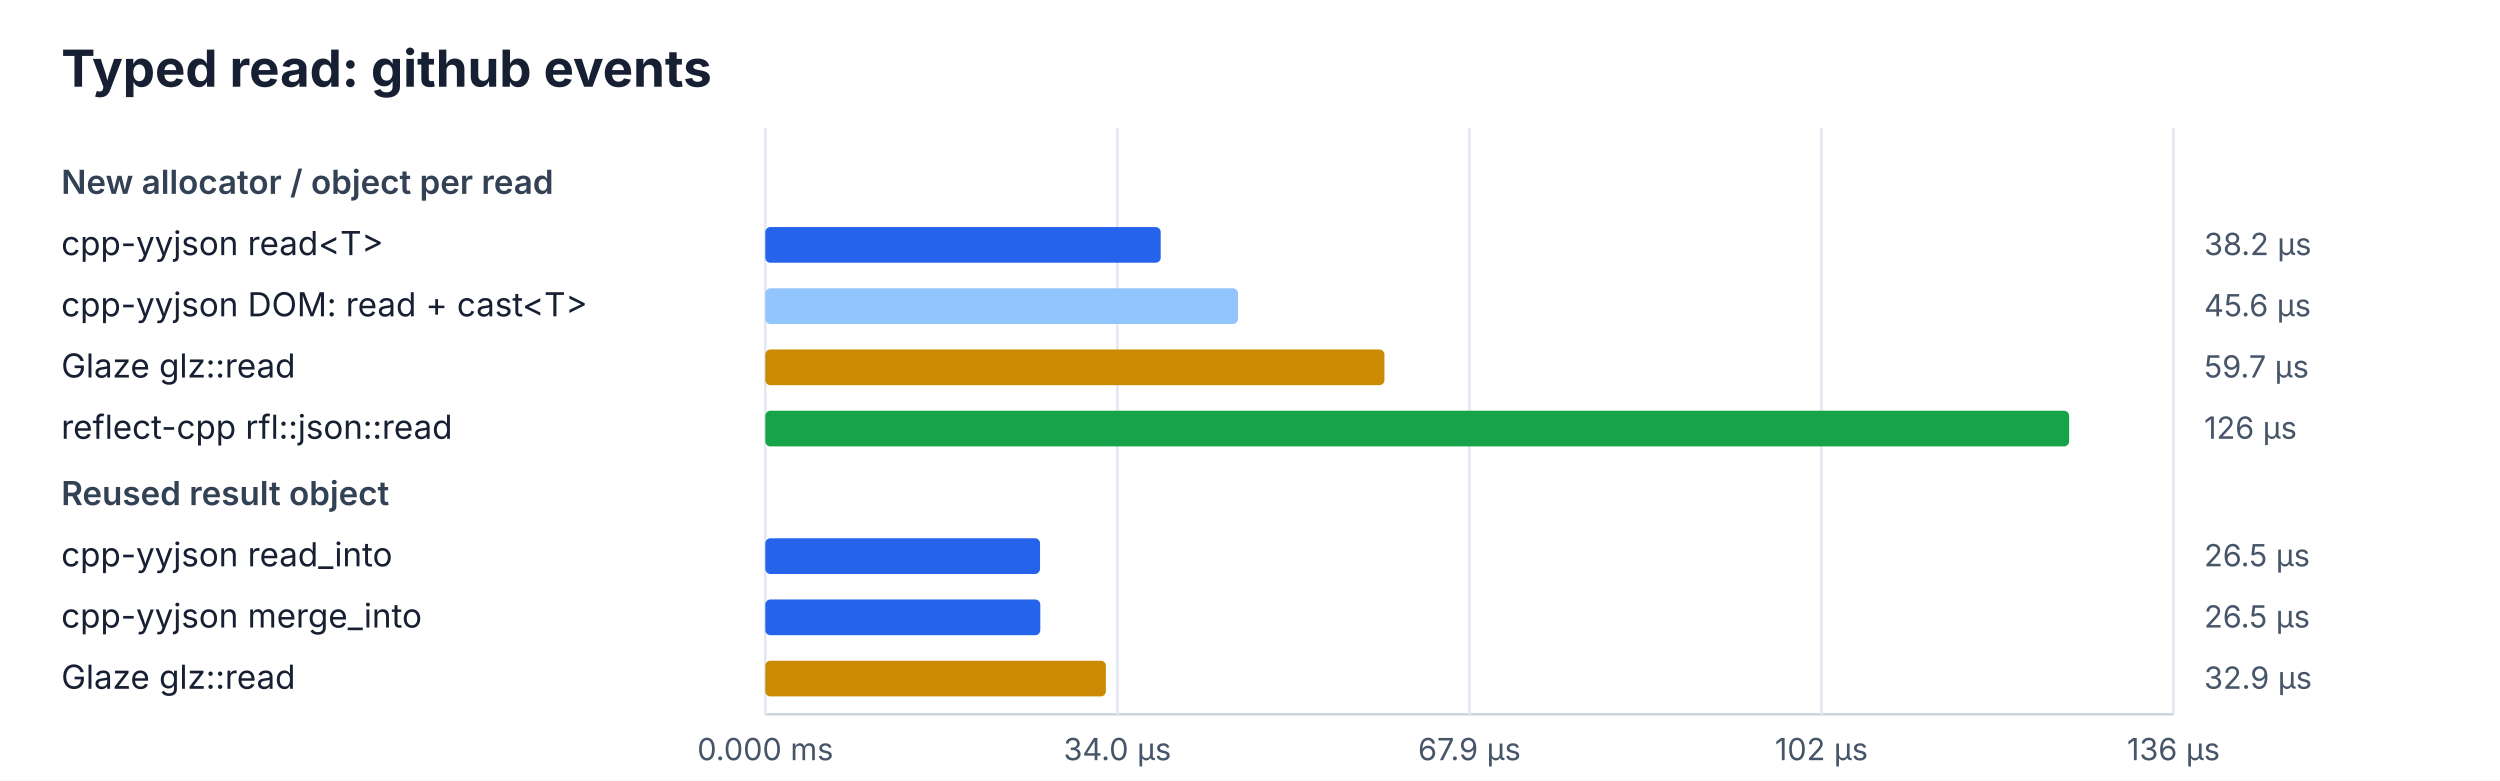
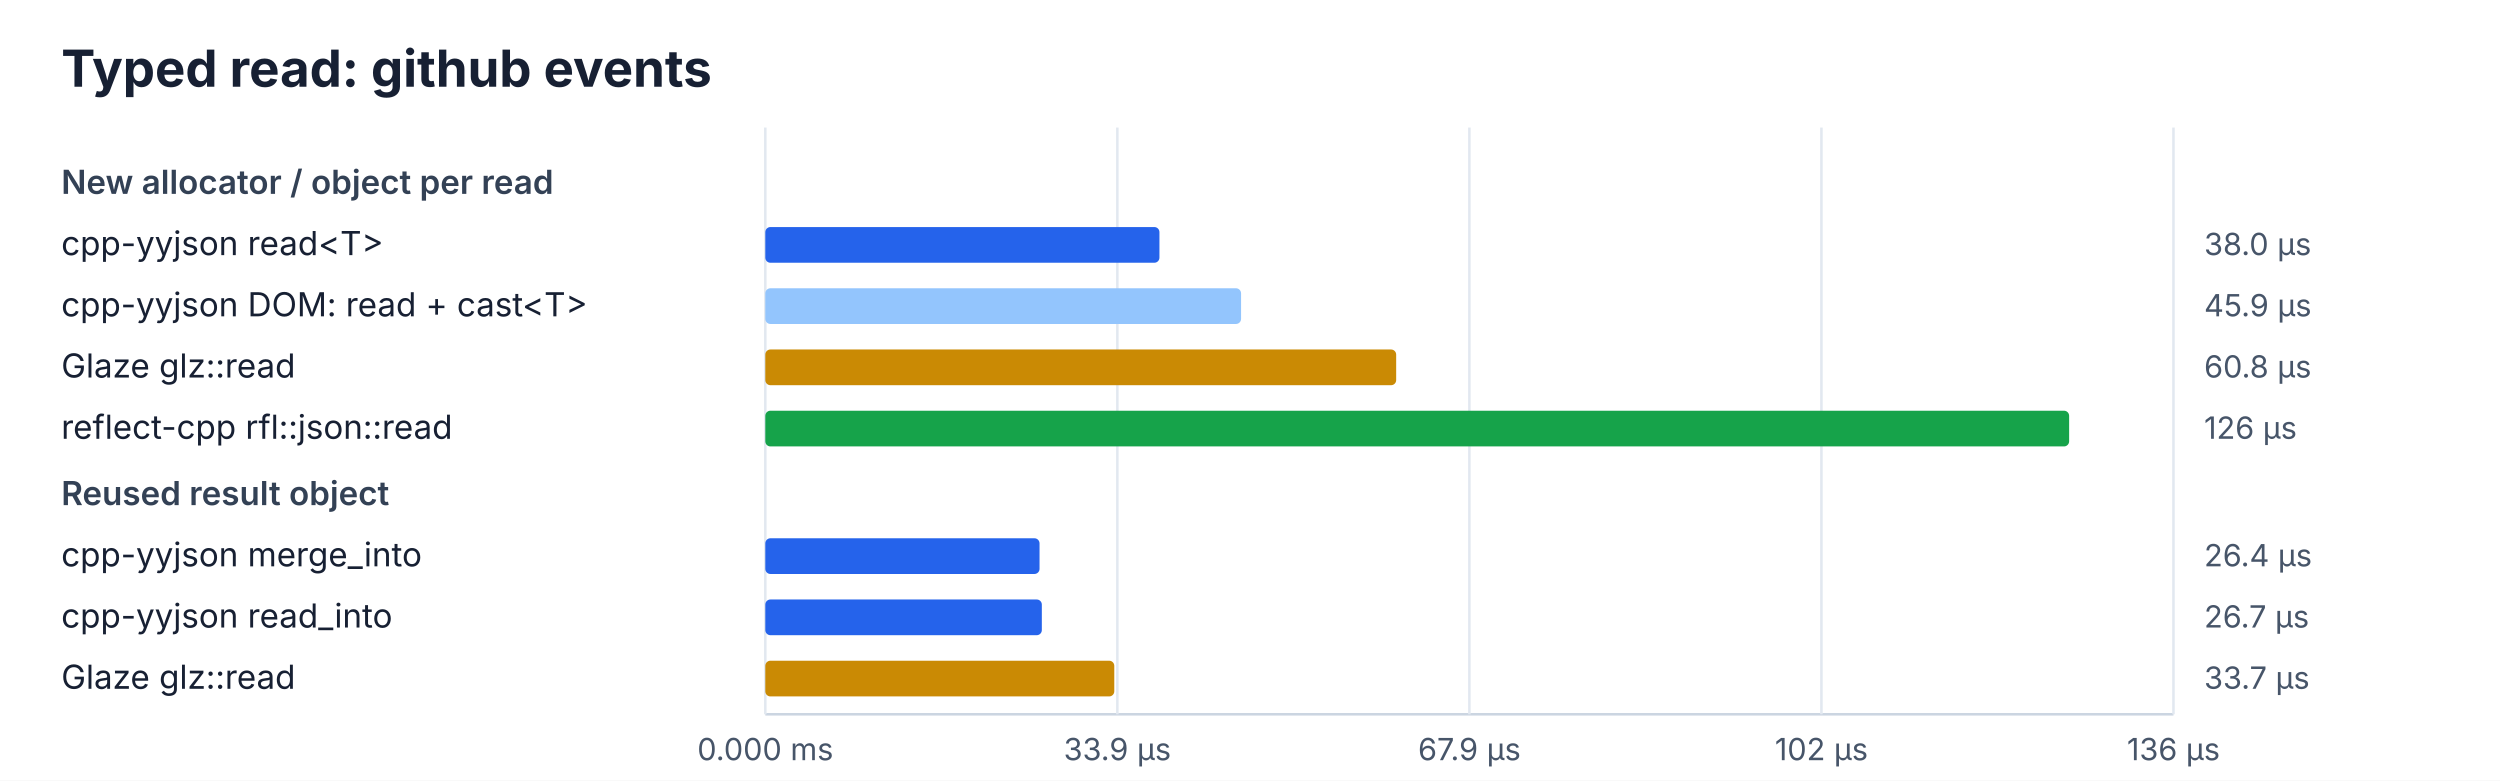
<svg xmlns="http://www.w3.org/2000/svg" width="980" height="306" viewBox="0 0 980 306">
  <rect width="100%" height="100%" fill="#ffffff" />
  <style>text{font-family:ui-sans-serif,system-ui,-apple-system,BlinkMacSystemFont,"Segoe UI",sans-serif;fill:#172033}.title{font-size:20px;font-weight:700}.heading{font-size:13px;font-weight:600;fill:#334155}.label{font-size:13px}.value{font-size:12px;fill:#475569}.axis{stroke:#cbd5e1;stroke-width:1}.grid{stroke:#e2e8f0;stroke-width:1}</style>
  <text x="24" y="34" class="title">Typed read: github events</text>
  <line x1="300" y1="280" x2="852" y2="280" class="axis" />
  <line x1="300.0" y1="50" x2="300.0" y2="280" class="grid" />
  <text x="300.0" y="298" class="value" text-anchor="middle">0.000 ms</text>
  <line x1="438.0" y1="50" x2="438.0" y2="280" class="grid" />
-   <text x="438.0" y="298" class="value" text-anchor="middle">34.0 µs</text>
+   <text x="438.0" y="298" class="value" text-anchor="middle">33.9 µs</text>
  <line x1="576.0" y1="50" x2="576.0" y2="280" class="grid" />
  <text x="576.0" y="298" class="value" text-anchor="middle">67.9 µs</text>
  <line x1="714.0" y1="50" x2="714.0" y2="280" class="grid" />
  <text x="714.0" y="298" class="value" text-anchor="middle">102 µs</text>
  <line x1="852.0" y1="50" x2="852.0" y2="280" class="grid" />
  <text x="852.0" y="298" class="value" text-anchor="middle">136 µs</text>
  <text x="24" y="76" class="heading">New allocator / object per read</text>
  <text x="24" y="100" class="label">cpp-yyjson read&lt;T&gt;</text>
-   <rect x="300" y="89" width="155.0" height="14" rx="2" fill="#2563eb" />
-   <text x="864" y="100" class="value">38.2 µs</text>
+   <rect x="300" y="89" width="154.5" height="14" rx="2" fill="#2563eb" />
+   <text x="864" y="100" class="value">38.0 µs</text>
  <text x="24" y="124" class="label">cpp-yyjson DOM: read + cast&lt;T&gt;</text>
-   <rect x="300" y="113" width="185.3" height="14" rx="2" fill="#93c5fd" />
-   <text x="864" y="124" class="value">45.6 µs</text>
+   <rect x="300" y="113" width="186.5" height="14" rx="2" fill="#93c5fd" />
+   <text x="864" y="124" class="value">45.9 µs</text>
  <text x="24" y="148" class="label">Glaze glz::read</text>
-   <rect x="300" y="137" width="242.7" height="14" rx="2" fill="#ca8a04" />
-   <text x="864" y="148" class="value">59.7 µs</text>
+   <rect x="300" y="137" width="247.3" height="14" rx="2" fill="#ca8a04" />
+   <text x="864" y="148" class="value">60.8 µs</text>
  <text x="24" y="172" class="label">reflect-cpp rfl::json::read</text>
  <rect x="300" y="161" width="511.1" height="14" rx="2" fill="#16a34a" />
  <text x="864" y="172" class="value">126 µs</text>
  <text x="24" y="198" class="heading">Reused result object</text>
-   <text x="24" y="222" class="label">cpp-yyjson read_into</text>
-   <rect x="300" y="211" width="107.7" height="14" rx="2" fill="#2563eb" />
-   <text x="864" y="222" class="value">26.5 µs</text>
-   <text x="24" y="246" class="label">cpp-yyjson merge_into</text>
-   <rect x="300" y="235" width="107.8" height="14" rx="2" fill="#2563eb" />
-   <text x="864" y="246" class="value">26.5 µs</text>
+   <text x="24" y="222" class="label">cpp-yyjson merge_into</text>
+   <rect x="300" y="211" width="107.5" height="14" rx="2" fill="#2563eb" />
+   <text x="864" y="222" class="value">26.4 µs</text>
+   <text x="24" y="246" class="label">cpp-yyjson read_into</text>
+   <rect x="300" y="235" width="108.4" height="14" rx="2" fill="#2563eb" />
+   <text x="864" y="246" class="value">26.7 µs</text>
  <text x="24" y="270" class="label">Glaze glz::read</text>
-   <rect x="300" y="259" width="133.5" height="14" rx="2" fill="#ca8a04" />
-   <text x="864" y="270" class="value">32.9 µs</text>
+   <rect x="300" y="259" width="136.8" height="14" rx="2" fill="#ca8a04" />
+   <text x="864" y="270" class="value">33.7 µs</text>
</svg>
